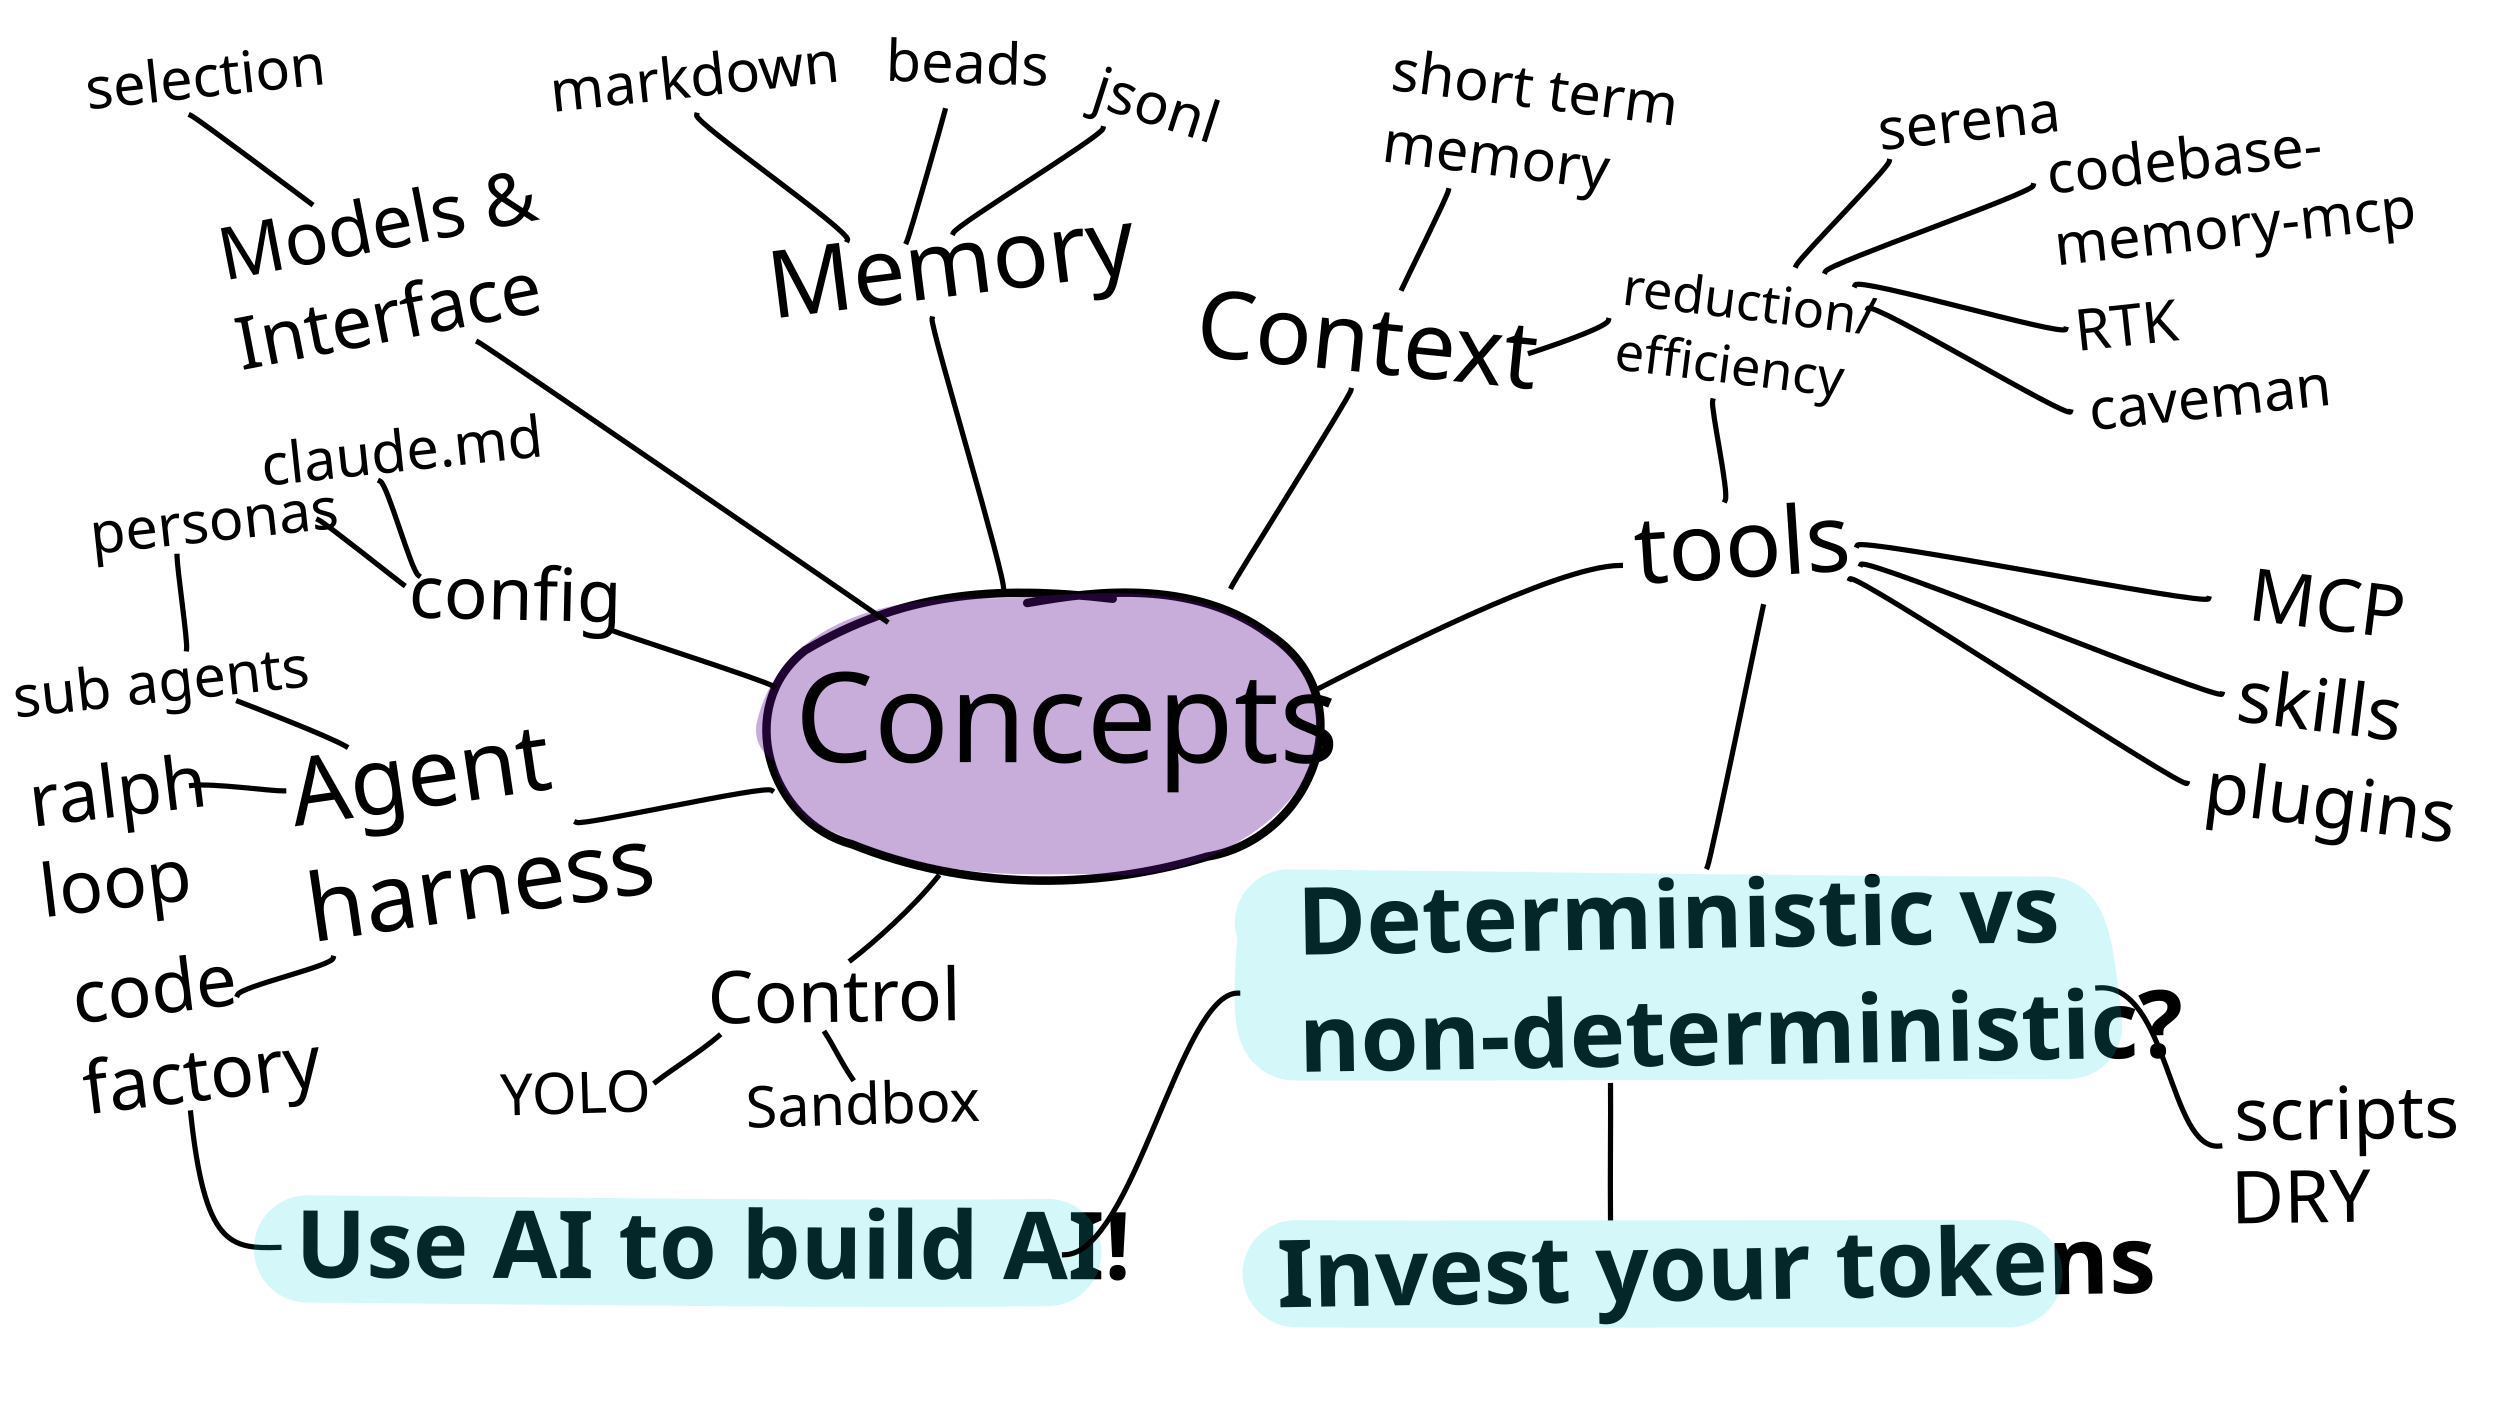
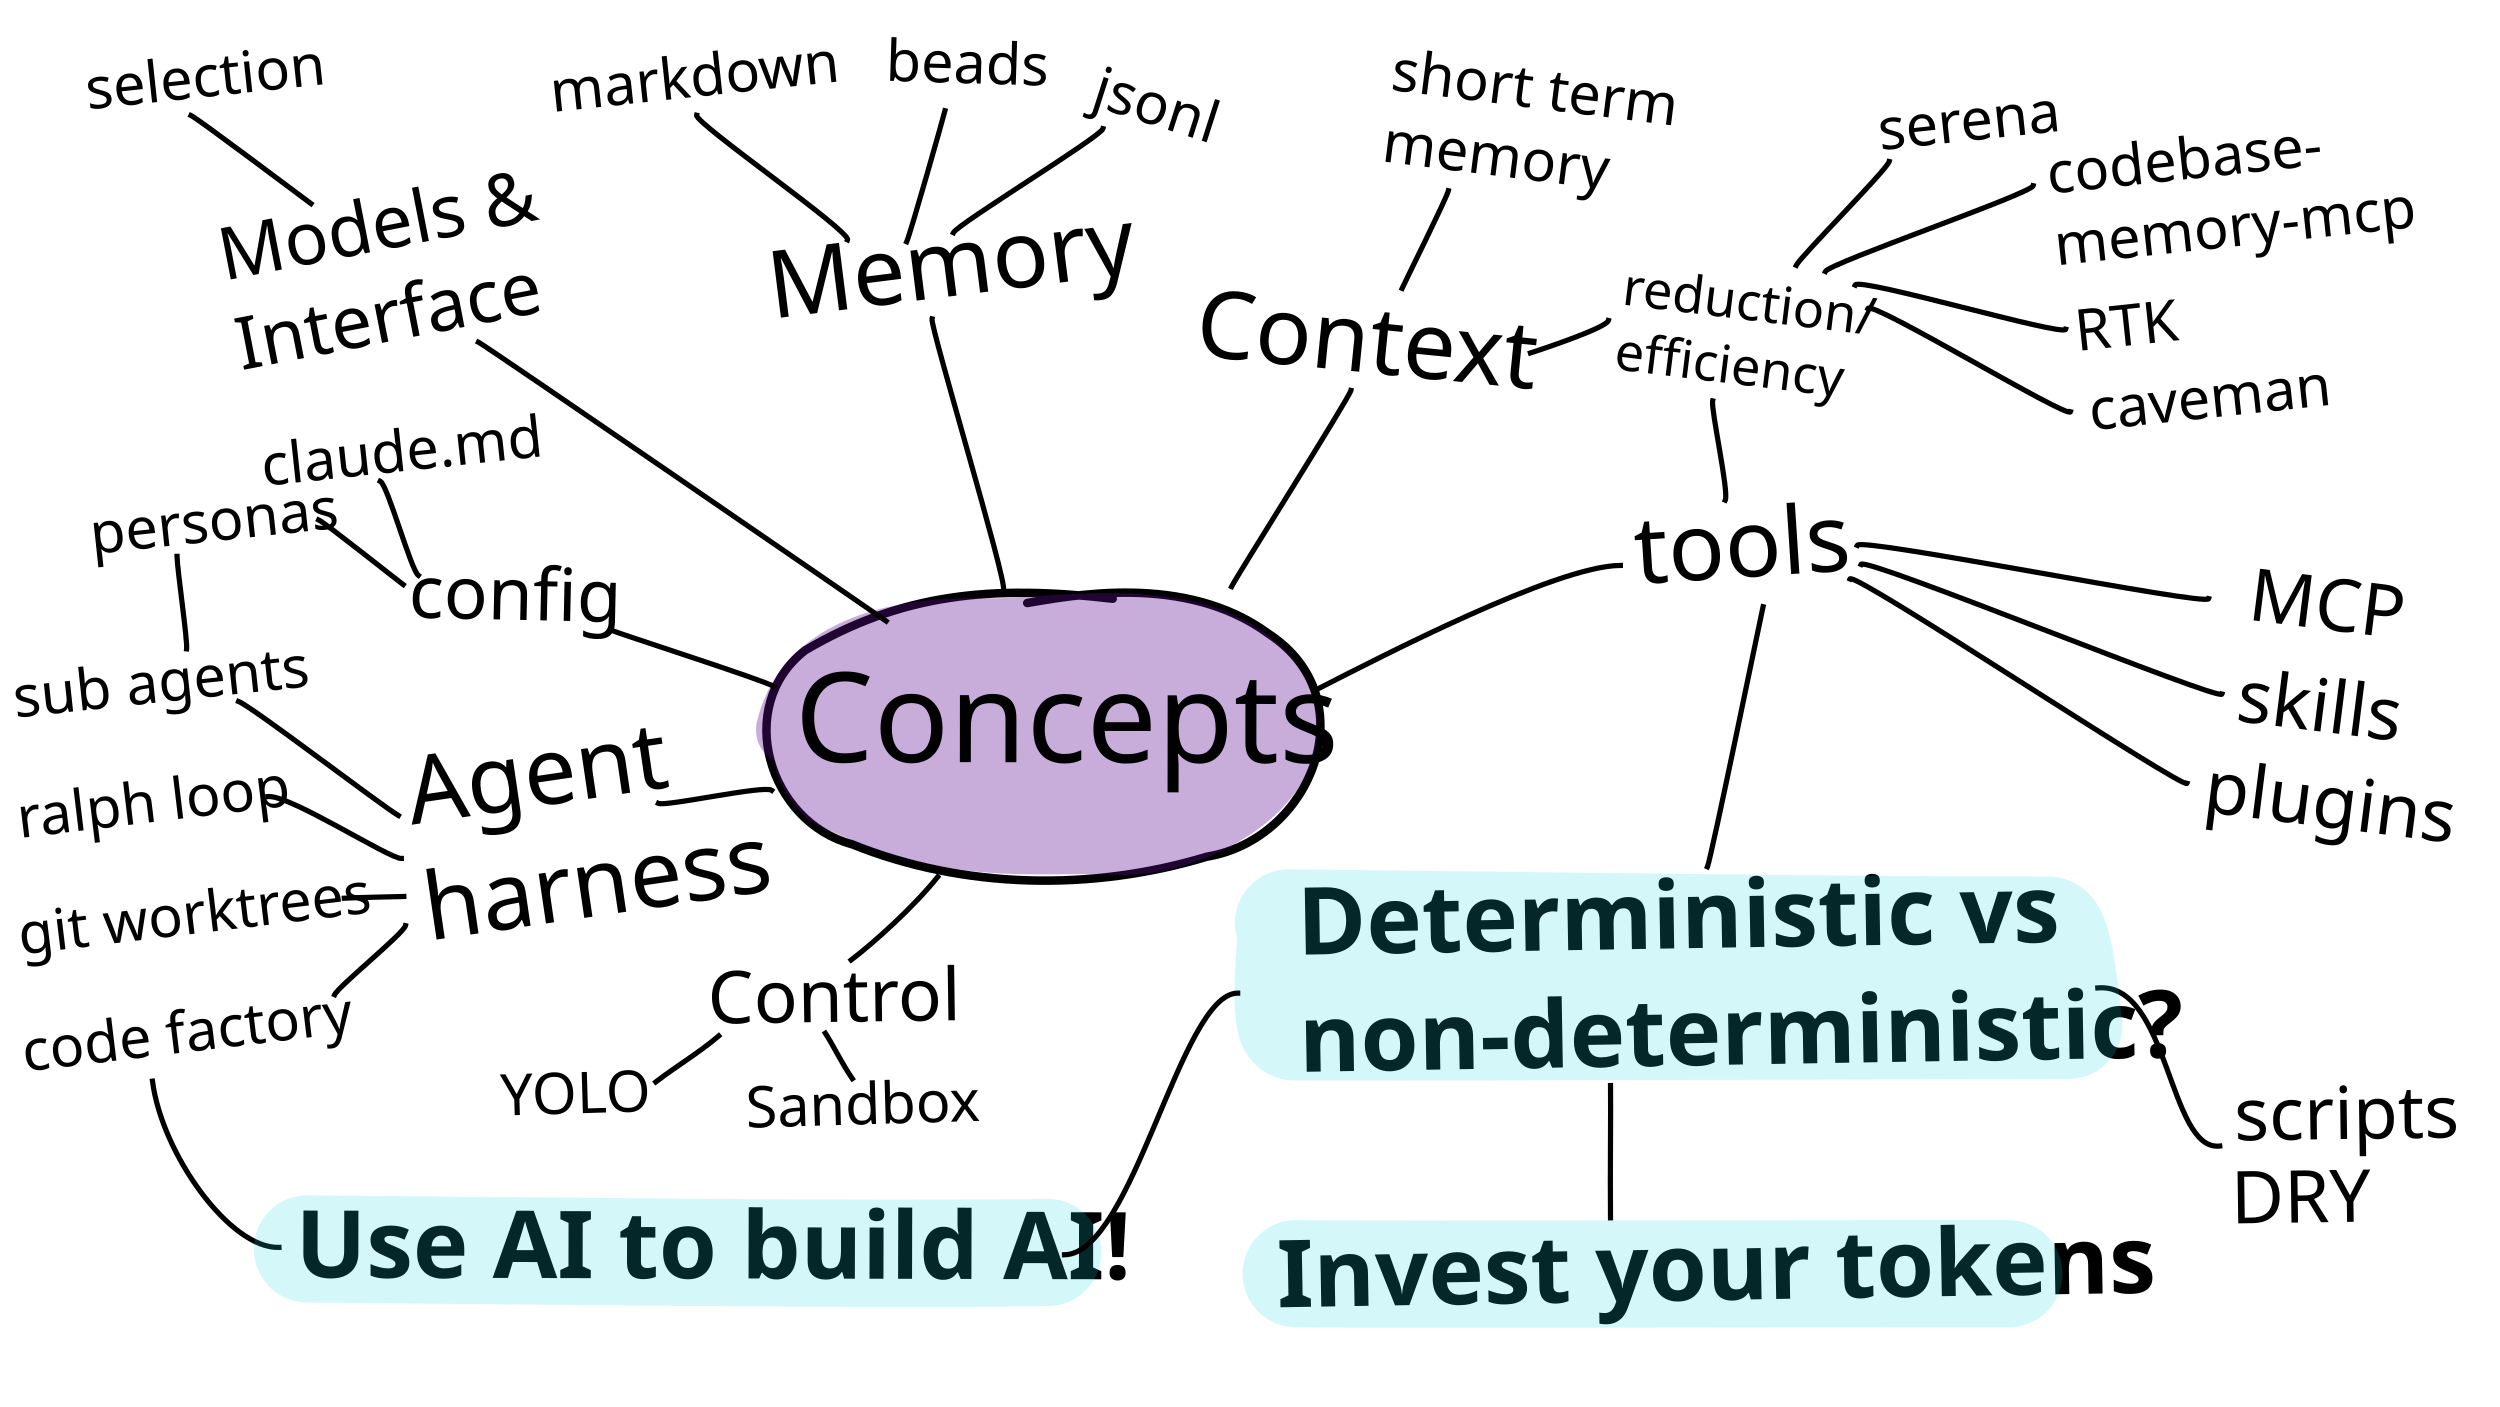
<svg xmlns="http://www.w3.org/2000/svg" width="960.000pt" height="540.000pt" version="1.1" viewBox="-480.000 498.000 960.000 540.000" id="svg5">
  <defs id="defs1" />
  <g id="g69" transform="rotate(7.625207,-80.56659,778.9103)">
    <path id="STROKE_b4bfa06d-5cab-4455-bfe9-42fea75b4036" opacity="1" fill="none" stroke="#000000" stroke-width="3.264" stroke-opacity="1" stroke-linecap="round" stroke-linejoin="round" d="m -59.731,724.668 c -47.117,0.797 -80.783,8.872 -114.441,35.329 -24.474,24.891 -5.118,67.239 27.702,71.393 44.723,11.496 93.889,5.71 135.7,-13.333 39.155,-11.994 53.158,-68.296 12.276,-87.929 -35.244,-19.393 -78.235,-4.061 -93.557,0.517" />
    <path id="STROKE_7bffc11c-55f5-4acb-a5c3-fb3aba9d725c" opacity="0.249" fill="none" stroke="#ed5d47" stroke-width="12" stroke-opacity="0.249" stroke-linecap="round" stroke-linejoin="round" d="m -175.406,791.008 c 3.252,-34.599 44.256,-44.295 72.918,-47.121 31.448,-5.148 78.042,-20.1 105.082,4.455 29.405,30.525 -19.969,66.409 -49.322,67.826 -34.093,3.245 -59.262,13.109 -110.658,-3.552 -34.041,-27.219 24.418,-44.965 46.093,-50.875 30.444,-5.334 75.761,-25.193 98.947,2.377 -6.343,35.012 -55.834,36.135 -83.479,47.298 -20.694,11.61 -84.228,-8.85 -44.834,-30.753 28.393,-5.987 55.747,-21.069 84.96,-20.602 -26.875,17.45 -61.665,27.052 -91.819,40.834 -7.835,3.243 27.584,-8.949 37.19,-12.541 31.015,-11.144 62.056,-22.687 94.39,-29.462 -4.202,15.482 -38.797,20.376 -54.943,31.254 -2.257,2.226 -42.636,15.277 -25.842,11.574" style="opacity:1;stroke:#5d0f96;stroke-width:27.047;stroke-dasharray:none;stroke-opacity:0.343" />
    <text x="-276.603" y="773.328" text-anchor="start" alignment-baseline="mathematical" font-size="24px" font-weight="lighter" fill="#000000" font-family="'Helvetica Neue', Helvetica, Arial, sans-serif" id="text3-9" style="font-style:normal;font-variant:normal;font-weight:normal;font-stretch:normal;font-size:48px;font-family:'Silent People';-inkscape-font-specification:'Silent People';stroke-width:0.92" transform="rotate(-7.557463)">
      <tspan x="-276.603" id="tspan3-2" style="font-style:normal;font-variant:normal;font-weight:normal;font-stretch:normal;font-size:48px;font-family:'Silent People';-inkscape-font-specification:'Silent People';stroke-width:0.92">Concepts</tspan>
    </text>
  </g>
  <g id="g14">
    <path style="fill:none;fill-opacity:1;stroke:#000000;stroke-width:2;stroke-linecap:square;stroke-linejoin:round;stroke-dasharray:none;stroke-dashoffset:0;stroke-opacity:1" d="m -139.711,736.489 c -2.859,-2.072 -153.754,-105.769 -156.576,-107.094" id="path6" />
    <text x="-502.264" y="519.62" text-anchor="start" alignment-baseline="mathematical" font-size="22.091px" font-weight="lighter" fill="#000000" font-family="'Helvetica Neue', Helvetica, Arial, sans-serif" id="text3-3-3-3" style="font-style:normal;font-variant:normal;font-weight:normal;font-stretch:normal;font-size:28px;font-family:'Silent People';-inkscape-font-specification:'Silent People';stroke-width:0.92" transform="rotate(-10.98596)">
      <tspan x="-502.264" y="519.62" id="tspan1" style="font-size:28px">
        <tspan x="-502.264" id="tspan3-4-3-4" style="font-style:normal;font-variant:normal;font-weight:normal;font-stretch:normal;font-size:28px;font-family:'Silent People';-inkscape-font-specification:'Silent People';stroke-width:0.92">Models &amp;</tspan>
      </tspan>
      <tspan x="-502.264" y="554.62" style="font-size:28px" id="tspan9">
        <tspan x="-502.264" style="font-style:normal;font-variant:normal;font-weight:normal;font-stretch:normal;font-size:28px;font-family:'Silent People';-inkscape-font-specification:'Silent People';stroke-width:0.92" id="tspan10">Interface</tspan>
      </tspan>
    </text>
    <path style="fill:none;fill-opacity:1;stroke:#000000;stroke-width:2;stroke-linecap:square;stroke-linejoin:round;stroke-dasharray:none;stroke-dashoffset:0;stroke-opacity:1" d="m -360.584,576.183 c -2.859,-2.072 -43.262,-32.514 -46.084,-33.84" id="path6-1" />
    <text x="-501.179" y="489.603" text-anchor="start" alignment-baseline="mathematical" font-size="22.091px" font-weight="lighter" fill="#000000" font-family="'Helvetica Neue', Helvetica, Arial, sans-serif" id="text3-49-7-8" style="font-style:normal;font-variant:normal;font-weight:normal;font-stretch:normal;font-family:'Silent People';-inkscape-font-specification:'Silent People';stroke-width:0.92" transform="rotate(-6.094514)">
      <tspan x="-501.179" y="489.603" id="tspan3-3-0">selection</tspan>
    </text>
  </g>
  <g id="g15">
    <path style="fill:none;fill-opacity:1;stroke:#000000;stroke-width:2;stroke-linecap:square;stroke-linejoin:round;stroke-dasharray:none;stroke-dashoffset:0;stroke-opacity:1" d="m -7.071,723.261 c 1.439,-3.224 45.1,-72.309 45.816,-75.343" id="path6-7" />
    <text x="41.406" y="633.425" text-anchor="start" alignment-baseline="mathematical" font-size="36px" font-weight="lighter" fill="#000000" font-family="'Helvetica Neue', Helvetica, Arial, sans-serif" id="text3-3-3-8" style="font-style:normal;font-variant:normal;font-weight:normal;font-stretch:normal;font-size:36px;font-family:'Silent People';-inkscape-font-specification:'Silent People';stroke-width:0.92" transform="rotate(5.691362)">
      <tspan x="41.406" y="633.425" id="tspan65-7">Context</tspan>
    </text>
    <path style="fill:none;fill-opacity:1;stroke:#000000;stroke-width:2;stroke-linecap:square;stroke-linejoin:round;stroke-dasharray:none;stroke-dashoffset:0;stroke-opacity:1" d="m 58.423,608.734 c 1.439,-3.224 17.019,-34.461 17.735,-37.495" id="path6-7-8" />
    <text x="119.738" y="521.611" text-anchor="start" alignment-baseline="mathematical" font-size="22.091px" font-weight="lighter" fill="#000000" font-family="'Helvetica Neue', Helvetica, Arial, sans-serif" id="text3-49" style="font-style:normal;font-variant:normal;font-weight:normal;font-stretch:normal;font-family:'Silent People';-inkscape-font-specification:'Silent People';stroke-width:0.92" transform="rotate(7.179245)">
      <tspan x="119.738" y="521.611" id="tspan4">short term</tspan>
      <tspan x="119.738" y="549.225" id="tspan3">memory</tspan>
    </text>
  </g>
  <g id="g16">
    <path style="fill:none;fill-opacity:1;stroke:#000000;stroke-width:2;stroke-linecap:square;stroke-linejoin:round;stroke-dasharray:none;stroke-dashoffset:0;stroke-opacity:1" d="m -94.663,724.493 c 1.439,-3.224 -28.155,-101 -27.438,-104.034" id="path6-7-3" />
    <text x="-259.399" y="592.71" text-anchor="start" alignment-baseline="mathematical" font-size="36px" font-weight="lighter" fill="#000000" font-family="'Helvetica Neue', Helvetica, Arial, sans-serif" id="text3-3-3-8-8" style="font-style:normal;font-variant:normal;font-weight:normal;font-stretch:normal;font-size:36px;font-family:'Silent People';-inkscape-font-specification:'Silent People';stroke-width:0.92" transform="rotate(-7.153178)">
      <tspan x="-259.399" y="592.71" id="tspan65-7-4">Memory</tspan>
    </text>
    <path style="fill:none;fill-opacity:1;stroke:#000000;stroke-width:2;stroke-linecap:square;stroke-linejoin:round;stroke-dasharray:none;stroke-dashoffset:0;stroke-opacity:1" d="m -154.541,590.122 c 1.439,-3.224 -58.677,-44.838 -57.961,-47.872" id="path6-7-8-2" />
    <text x="-323.854" y="509.53" text-anchor="start" alignment-baseline="mathematical" font-size="22.091px" font-weight="lighter" fill="#000000" font-family="'Helvetica Neue', Helvetica, Arial, sans-serif" id="text3-49-7" style="font-style:normal;font-variant:normal;font-weight:normal;font-stretch:normal;font-family:'Silent People';-inkscape-font-specification:'Silent People';stroke-width:0.92" transform="rotate(-6.094514)">
      <tspan x="-323.854" y="509.53" id="tspan3-3">markdown</tspan>
    </text>
    <path style="fill:none;fill-opacity:1;stroke:#000000;stroke-width:2;stroke-linecap:square;stroke-linejoin:round;stroke-dasharray:none;stroke-dashoffset:0;stroke-opacity:1" d="m -131.833,590.838 c 1.439,-3.224 13.967,-47.28 14.683,-50.314" id="path6-7-8-12" />
    <text x="-123.681" y="533.046" text-anchor="start" alignment-baseline="mathematical" font-size="22.091px" font-weight="lighter" fill="#000000" font-family="'Helvetica Neue', Helvetica, Arial, sans-serif" id="text3-49-7-5" style="font-style:normal;font-variant:normal;font-weight:normal;font-stretch:normal;font-family:'Silent People';-inkscape-font-specification:'Silent People';stroke-width:0.92" transform="rotate(1.76801)">
      <tspan x="-123.681" y="533.046" id="tspan3-3-4">beads</tspan>
    </text>
    <path style="fill:none;fill-opacity:1;stroke:#000000;stroke-width:2;stroke-linecap:square;stroke-linejoin:round;stroke-dasharray:none;stroke-dashoffset:0;stroke-opacity:1" d="m -113.886,587.349 c 1.439,-3.224 56.698,-36.902 57.415,-39.936" id="path6-7-8-1" />
    <text x="105.1" y="531.508" text-anchor="start" alignment-baseline="mathematical" font-size="22.091px" font-weight="lighter" fill="#000000" font-family="'Helvetica Neue', Helvetica, Arial, sans-serif" id="text3-49-7-5-9" style="font-style:normal;font-variant:normal;font-weight:normal;font-stretch:normal;font-family:'Silent People';-inkscape-font-specification:'Silent People';stroke-width:0.92" transform="rotate(17.70901)">
      <tspan x="105.1" y="531.508" id="tspan3-3-4-7">jsonl</tspan>
    </text>
  </g>
  <g id="g17">
    <path style="fill:none;fill-opacity:1;stroke:#000000;stroke-width:2;stroke-linecap:square;stroke-linejoin:round;stroke-dasharray:none;stroke-dashoffset:0;stroke-opacity:1" d="m -182.994,761.536 c -2.859,-2.072 -59.744,-20.305 -62.566,-21.63" id="path6-3" />
    <text x="-307.303" y="741.905" text-anchor="start" alignment-baseline="mathematical" font-size="28px" font-weight="lighter" fill="#000000" font-family="'Helvetica Neue', Helvetica, Arial, sans-serif" id="text3-3-3-3-3" style="font-style:normal;font-variant:normal;font-weight:normal;font-stretch:normal;font-size:28px;font-family:'Silent People';-inkscape-font-specification:'Silent People';stroke-width:0.92" transform="rotate(1.234568)">
      <tspan x="-307.303" y="741.905" style="font-size:28px" id="tspan9-7">config</tspan>
    </text>
    <path style="fill:none;fill-opacity:1;stroke:#000000;stroke-width:2;stroke-linecap:square;stroke-linejoin:round;stroke-dasharray:none;stroke-dashoffset:0;stroke-opacity:1" d="m -319.367,718.923 c -2.859,-2.072 -11.795,-34.803 -14.616,-36.128" id="path6-3-9" />
    <text x="-449.409" y="640.556" text-anchor="start" alignment-baseline="mathematical" font-size="22.091px" font-weight="lighter" fill="#000000" font-family="'Helvetica Neue', Helvetica, Arial, sans-serif" id="text3-49-7-6" style="font-style:normal;font-variant:normal;font-weight:normal;font-stretch:normal;font-family:'Silent People';-inkscape-font-specification:'Silent People';stroke-width:0.92" transform="rotate(-6.094514)">
      <tspan x="-449.409" y="640.556" id="tspan3-3-5">claude.md</tspan>
    </text>
    <path style="fill:none;fill-opacity:1;stroke:#000000;stroke-width:2;stroke-linecap:square;stroke-linejoin:round;stroke-dasharray:none;stroke-dashoffset:0;stroke-opacity:1" d="m -325.161,722.484 c -2.859,-2.072 -29.671,-23.507 -32.493,-24.832" id="path6-3-9-8" />
    <text x="-517.595" y="659.582" text-anchor="start" alignment-baseline="mathematical" font-size="22.091px" font-weight="lighter" fill="#000000" font-family="'Helvetica Neue', Helvetica, Arial, sans-serif" id="text3-49-7-6-9" style="font-style:normal;font-variant:normal;font-weight:normal;font-stretch:normal;font-family:'Silent People';-inkscape-font-specification:'Silent People';stroke-width:0.92" transform="rotate(-6.094514)">
      <tspan x="-517.595" y="659.582" id="tspan3-3-5-7">personas</tspan>
    </text>
  </g>
  <g id="g18">
    <path style="fill:none;fill-opacity:1;stroke:#000000;stroke-width:2;stroke-linecap:square;stroke-linejoin:round;stroke-dasharray:none;stroke-dashoffset:0;stroke-opacity:1" d="M 26.845,762.131 C 49.408,750.63 117.623,715.214 142.22,715.126" id="path8-0" />
    <text x="101.181" y="730.391" text-anchor="start" alignment-baseline="mathematical" font-size="36px" font-weight="lighter" fill="#000000" font-family="'Helvetica Neue', Helvetica, Arial, sans-serif" id="text3-3-3-8-83" style="font-style:normal;font-variant:normal;font-weight:normal;font-stretch:normal;font-size:36px;font-family:'Silent People';-inkscape-font-specification:'Silent People';stroke-width:0.92" transform="rotate(-3.716445)">
      <tspan x="101.181" y="730.391" id="tspan65-7-5">tools</tspan>
    </text>
    <path style="fill:none;fill-opacity:1;stroke:#000000;stroke-width:2;stroke-linecap:square;stroke-linejoin:round;stroke-dasharray:none;stroke-dashoffset:0;stroke-opacity:1" d="m 233.194,707.402 c 1.439,-3.224 134.226,23.532 134.942,20.498" id="path6-7-4-49" />
    <text x="471.654" y="682.294" text-anchor="start" alignment-baseline="mathematical" font-size="22.091px" font-weight="lighter" fill="#000000" font-family="'Helvetica Neue', Helvetica, Arial, sans-serif" id="text3-49-1" style="font-style:normal;font-variant:normal;font-weight:normal;font-stretch:normal;font-size:28px;font-family:'Silent People';-inkscape-font-specification:'Silent People';stroke-width:0.92" transform="rotate(7.179245)">
      <tspan x="471.654" y="682.294" id="tspan3-8" style="font-size:28px">MCP</tspan>
    </text>
    <path style="fill:none;fill-opacity:1;stroke:#000000;stroke-width:2;stroke-linecap:square;stroke-linejoin:round;stroke-dasharray:none;stroke-dashoffset:0;stroke-opacity:1" d="m 234.643,714.726 c 1.439,-3.224 137.888,52.834 138.605,49.8" id="path6-7-4-6" />
    <text x="471.952" y="721.424" text-anchor="start" alignment-baseline="mathematical" font-size="22.091px" font-weight="lighter" fill="#000000" font-family="'Helvetica Neue', Helvetica, Arial, sans-serif" id="text3-49-0" style="font-style:normal;font-variant:normal;font-weight:normal;font-stretch:normal;font-size:28px;font-family:'Silent People';-inkscape-font-specification:'Silent People';stroke-width:0.92" transform="rotate(7.179245)">
      <tspan x="471.952" y="721.424" id="tspan3-86" style="font-size:28px">skills</tspan>
    </text>
    <path style="fill:none;fill-opacity:1;stroke:#000000;stroke-width:2;stroke-linecap:square;stroke-linejoin:round;stroke-dasharray:none;stroke-dashoffset:0;stroke-opacity:1" d="m 230.386,720.308 c 1.439,-3.224 128.732,81.525 129.448,78.491" id="path6-7-4-6-7" />
    <text x="463.882" y="757.576" text-anchor="start" alignment-baseline="mathematical" font-size="22.091px" font-weight="lighter" fill="#000000" font-family="'Helvetica Neue', Helvetica, Arial, sans-serif" id="text3-49-0-1" style="font-style:normal;font-variant:normal;font-weight:normal;font-stretch:normal;font-size:28px;font-family:'Silent People';-inkscape-font-specification:'Silent People';stroke-width:0.92" transform="rotate(7.179245)">
      <tspan x="463.882" y="757.576" id="tspan3-86-4" style="font-size:28px">plugins</tspan>
    </text>
    <path style="fill:none;fill-opacity:1;stroke:#000000;stroke-width:2;stroke-linecap:square;stroke-linejoin:round;stroke-dasharray:none;stroke-dashoffset:0;stroke-opacity:1" d="m 182.505,690.064 c 1.439,-3.224 -5.568,-35.071 -4.851,-38.105" id="path6-7-8-38" />
    <path style="fill:none;fill-opacity:1;stroke:#000000;stroke-width:2;stroke-linecap:square;stroke-linejoin:round;stroke-dasharray:none;stroke-dashoffset:0;stroke-opacity:1" d="m 107.68,633.534 c 0,0 29.228,-9.432 29.944,-12.466" id="path6-7-8-3" />
    <text x="216.368" y="592.928" text-anchor="start" alignment-baseline="mathematical" font-size="22.091px" font-weight="lighter" fill="#000000" font-family="'Helvetica Neue', Helvetica, Arial, sans-serif" id="text3-49-7-0-9-5" style="font-style:normal;font-variant:normal;font-weight:normal;font-stretch:normal;font-size:20px;font-family:'Silent People';-inkscape-font-specification:'Silent People';stroke-width:0.92" transform="rotate(7.002079)">
      <tspan x="216.368" y="592.928" id="tspan3-3-1-8-5" style="font-size:20px">reduction/</tspan>
      <tspan x="216.368" y="617.928" id="tspan14" style="font-size:20px">efficiency</tspan>
    </text>
    <path style="fill:none;fill-opacity:1;stroke:#000000;stroke-width:2;stroke-linecap:square;stroke-linejoin:round;stroke-dasharray:none;stroke-dashoffset:0;stroke-opacity:1" d="m 209.773,599.878 c 1.439,-3.224 34.949,-36.824 35.666,-39.858" id="path6-7-4-4" />
    <text x="181.599" y="578.23" text-anchor="start" alignment-baseline="mathematical" font-size="22.091px" font-weight="lighter" fill="#000000" font-family="'Helvetica Neue', Helvetica, Arial, sans-serif" id="text3-49-7-0-9" style="font-style:normal;font-variant:normal;font-weight:normal;font-stretch:normal;font-family:'Silent People';-inkscape-font-specification:'Silent People';stroke-width:0.92" transform="rotate(-6.094514)">
      <tspan x="181.599" y="578.23" id="tspan3-3-1-8">serena</tspan>
    </text>
    <path style="fill:none;fill-opacity:1;stroke:#000000;stroke-width:2;stroke-linecap:square;stroke-linejoin:round;stroke-dasharray:none;stroke-dashoffset:0;stroke-opacity:1" d="m 220.949,602.252 c 1.439,-3.224 79.075,-29.9 79.792,-32.933" id="path6-7-4-4-1" />
    <text x="244.247" y="601.793" text-anchor="start" alignment-baseline="mathematical" font-size="22.091px" font-weight="lighter" fill="#000000" font-family="'Helvetica Neue', Helvetica, Arial, sans-serif" id="text3-49-7-0-9-9" style="font-style:normal;font-variant:normal;font-weight:normal;font-stretch:normal;font-family:'Silent People';-inkscape-font-specification:'Silent People';stroke-width:0.92" transform="rotate(-6.094514)">
      <tspan x="244.247" y="601.793" id="tspan3-3-1-8-0">codebase-</tspan>
      <tspan x="244.247" y="629.407" id="tspan5">memory-mcp</tspan>
    </text>
    <path style="fill:none;fill-opacity:1;stroke:#000000;stroke-width:2;stroke-linecap:square;stroke-linejoin:round;stroke-dasharray:none;stroke-dashoffset:0;stroke-opacity:1" d="m 232.377,607.466 c 1.439,-3.224 80.148,19.998 80.865,16.964" id="path6-7-4-8" />
    <text x="248.595" y="662.949" text-anchor="start" alignment-baseline="mathematical" font-size="22.091px" font-weight="lighter" fill="#000000" font-family="'Helvetica Neue', Helvetica, Arial, sans-serif" id="text3-49-7-0" style="font-style:normal;font-variant:normal;font-weight:normal;font-stretch:normal;font-family:'Silent People';-inkscape-font-specification:'Silent People';stroke-width:0.92" transform="rotate(-6.094514)">
      <tspan x="248.595" y="662.949" id="tspan13">RTK</tspan>
    </text>
    <path style="fill:none;fill-opacity:1;stroke:#000000;stroke-width:2;stroke-linecap:square;stroke-linejoin:round;stroke-dasharray:none;stroke-dashoffset:0;stroke-opacity:1" d="m 237.298,616.454 c 1.439,-3.224 77.053,42.694 77.769,39.661" id="path6-7-4-87" />
    <text x="250.715" y="693.831" text-anchor="start" alignment-baseline="mathematical" font-size="22.091px" font-weight="lighter" fill="#000000" font-family="'Helvetica Neue', Helvetica, Arial, sans-serif" id="text3-49-7-0-0" style="font-style:normal;font-variant:normal;font-weight:normal;font-stretch:normal;font-family:'Silent People';-inkscape-font-specification:'Silent People';stroke-width:0.92" transform="rotate(-6.094514)">
      <tspan x="250.715" y="693.831" id="tspan3-3-1-6">caveman</tspan>
    </text>
  </g>
  <g id="g1">
    <path style="fill:none;fill-opacity:1;stroke:#000000;stroke-width:2;stroke-linecap:square;stroke-linejoin:round;stroke-dasharray:none;stroke-dashoffset:0;stroke-opacity:1" d="m -119.927,834.726 c -9.323,11.66 -24.613,25.346 -33.24,31.912" id="path8" />
    <text x="-220.253" y="888.15" text-anchor="start" alignment-baseline="mathematical" font-size="28px" font-weight="lighter" fill="#000000" font-family="'Helvetica Neue', Helvetica, Arial, sans-serif" id="text3-49-0-4-1-6" style="font-style:normal;font-variant:normal;font-weight:normal;font-stretch:normal;font-size:28px;font-family:'Silent People';-inkscape-font-specification:'Silent People';stroke-width:0.92" transform="rotate(-0.7783453)">
      <tspan x="-220.253" y="888.15" id="tspan3-86-8-2-1" style="font-size:28px">Control</tspan>
    </text>
    <path style="fill:none;fill-opacity:1;stroke:#000000;stroke-width:2;stroke-linecap:square;stroke-linejoin:round;stroke-dasharray:none;stroke-dashoffset:0;stroke-opacity:1" d="m -204.01,895.794 c -7.596,6.48 -15.548,11.101 -24.175,17.667" id="path8-2" />
    <text x="-314.786" y="917.501" text-anchor="start" alignment-baseline="mathematical" font-size="22.091px" font-weight="lighter" fill="#000000" font-family="'Helvetica Neue', Helvetica, Arial, sans-serif" id="text3-49-7-5-9-6" style="font-style:normal;font-variant:normal;font-weight:normal;font-stretch:normal;font-family:'Silent People';-inkscape-font-specification:'Silent People';stroke-width:0.92" transform="rotate(-1.688609)">
      <tspan x="-314.786" y="917.501" id="tspan3-3-4-7-2">YOLO</tspan>
    </text>
    <text x="-220.799" y="924.956" text-anchor="start" alignment-baseline="mathematical" font-size="22.091px" font-weight="lighter" fill="#000000" font-family="'Helvetica Neue', Helvetica, Arial, sans-serif" id="text3-49-7-5-9-6-4" style="font-style:normal;font-variant:normal;font-weight:normal;font-stretch:normal;font-family:'Silent People';-inkscape-font-specification:'Silent People';stroke-width:0.92" transform="rotate(-1.688609)">
      <tspan x="-220.799" y="924.956" id="tspan3-3-4-7-2-0">Sandbox</tspan>
    </text>
    <path style="fill:none;fill-opacity:1;stroke:#000000;stroke-width:2;stroke-linecap:square;stroke-linejoin:round;stroke-dasharray:none;stroke-dashoffset:0;stroke-opacity:1" d="m -163.073,894.746 c 2.601,3.89 6.412,11.748 10.358,17.451" id="path8-2-0" />
  </g>
  <g id="g19">
-     <path style="fill:none;fill-opacity:1;stroke:#000000;stroke-width:2;stroke-linecap:square;stroke-linejoin:round;stroke-dasharray:none;stroke-dashoffset:0;stroke-opacity:1" d="m -183.687,801.474 c -2.859,-2.072 -72.104,13.666 -74.925,12.341" id="path6-6" />
-     <text x="-481.123" y="753.505" text-anchor="start" alignment-baseline="mathematical" font-size="36px" font-weight="lighter" fill="#000000" font-family="'Helvetica Neue', Helvetica, Arial, sans-serif" id="text3-3-3-8-0" style="font-style:normal;font-variant:normal;font-weight:normal;font-stretch:normal;font-size:36px;font-family:'Silent People';-inkscape-font-specification:'Silent People';stroke-width:0.92" transform="rotate(-8.338195)">
-       <tspan x="-481.123" y="753.505" id="tspan65-7-9" style="font-size:36px">Agent</tspan>
-       <tspan x="-481.123" y="798.505" id="tspan8" style="font-size:36px">harness</tspan>
+     <path style="fill:none;fill-opacity:1;stroke:#000000;stroke-width:2;stroke-linecap:square;stroke-linejoin:round;stroke-dasharray:none;stroke-dashoffset:0;stroke-opacity:1" d="m -183.687,801.474 c -2.859,-2.072 -40.665,6.34 -43.487,5.015" id="path6-6" />
+     <text x="-436.641" y="759.408" text-anchor="start" alignment-baseline="mathematical" font-size="36px" font-weight="lighter" fill="#000000" font-family="'Helvetica Neue', Helvetica, Arial, sans-serif" id="text3-3-3-8-0" style="font-style:normal;font-variant:normal;font-weight:normal;font-stretch:normal;font-size:36px;font-family:'Silent People';-inkscape-font-specification:'Silent People';stroke-width:0.92" transform="rotate(-8.338195)">
+       <tspan x="-436.641" y="759.408" id="tspan65-7-9" style="font-size:36px">Agent</tspan>
+       <tspan x="-436.641" y="804.408" id="tspan8" style="font-size:36px">harness</tspan>
    </text>
-     <path style="fill:none;fill-opacity:1;stroke:#000000;stroke-width:2;stroke-linecap:square;stroke-linejoin:round;stroke-dasharray:none;stroke-dashoffset:0;stroke-opacity:1" d="m -371.063,801.703 c -4.665,0.134 -27.239,-3.022 -35.374,-2.088" id="path6-7-4-6-1-9-3" />
-     <text x="-561.649" y="753.883" text-anchor="start" alignment-baseline="mathematical" font-size="22.091px" font-weight="lighter" fill="#000000" font-family="'Helvetica Neue', Helvetica, Arial, sans-serif" id="text3-49-0-1-7-8" style="font-style:normal;font-variant:normal;font-weight:normal;font-stretch:normal;font-size:28px;font-family:'Silent People';-inkscape-font-specification:'Silent People';stroke-width:0.92" transform="rotate(-6.856236)">
-       <tspan x="-561.649" y="753.883" style="font-size:28px" id="tspan11-6">ralph</tspan>
-       <tspan x="-561.649" y="788.883" style="font-size:28px" id="tspan12">loop</tspan>
+     <path style="fill:none;fill-opacity:1;stroke:#000000;stroke-width:2;stroke-linecap:square;stroke-linejoin:round;stroke-dasharray:none;stroke-dashoffset:0;stroke-opacity:1" d="m -325.889,827.648 c -4.665,0.134 -43.111,-24.693 -51.246,-23.759" id="path6-7-4-6-1-9-3" />
+     <text x="-567.007" y="757.543" text-anchor="start" alignment-baseline="mathematical" font-size="22.091px" font-weight="lighter" fill="#000000" font-family="'Helvetica Neue', Helvetica, Arial, sans-serif" id="text3-49-0-1-7-8" style="font-style:normal;font-variant:normal;font-weight:normal;font-stretch:normal;font-size:22px;font-family:'Silent People';-inkscape-font-specification:'Silent People';stroke-width:0.92" transform="rotate(-6.856236)">
+       <tspan x="-567.007" y="757.543" id="tspan12" style="font-size:22px">ralph loop</tspan>
    </text>
-     <path style="fill:none;fill-opacity:1;stroke:#000000;stroke-width:2;stroke-linecap:square;stroke-linejoin:round;stroke-dasharray:none;stroke-dashoffset:0;stroke-opacity:1" d="m -347.169,784.591 c -6.648,-3.881 -35.927,-15.175 -41.212,-17.216" id="path6-3-9-8-3" />
+     <path style="fill:none;fill-opacity:1;stroke:#000000;stroke-width:2;stroke-linecap:square;stroke-linejoin:round;stroke-dasharray:none;stroke-dashoffset:0;stroke-opacity:1" d="m -327.025,811.146 c -6.648,-3.881 -56.072,-41.73 -61.357,-43.77" id="path6-3-9-8-3" />
    <text x="-553.612" y="718.865" text-anchor="start" alignment-baseline="mathematical" font-size="22.091px" font-weight="lighter" fill="#000000" font-family="'Helvetica Neue', Helvetica, Arial, sans-serif" id="text3-49-7-6-9-0" style="font-style:normal;font-variant:normal;font-weight:normal;font-stretch:normal;font-family:'Silent People';-inkscape-font-specification:'Silent People';stroke-width:0.92" transform="rotate(-6.094514)">
      <tspan x="-553.612" y="718.865" id="tspan3-3-5-7-0">sub agents</tspan>
    </text>
-     <path style="fill:none;fill-opacity:1;stroke:#000000;stroke-width:2;stroke-linecap:square;stroke-linejoin:round;stroke-dasharray:none;stroke-dashoffset:0;stroke-opacity:1" d="m -388.738,879.964 c 1.439,-3.224 35.943,-10.958 36.659,-13.992" id="path6-7-4-6-1-9" />
-     <text x="-554.221" y="830.961" text-anchor="start" alignment-baseline="mathematical" font-size="22.091px" font-weight="lighter" fill="#000000" font-family="'Helvetica Neue', Helvetica, Arial, sans-serif" id="text3-49-0-1-7" style="font-style:normal;font-variant:normal;font-weight:normal;font-stretch:normal;font-size:28px;font-family:'Silent People';-inkscape-font-specification:'Silent People';stroke-width:0.92" transform="rotate(-6.856236)">
-       <tspan x="-554.221" y="830.961" id="tspan3-86-4-7" style="font-size:28px">code</tspan>
-       <tspan x="-554.221" y="865.961" style="font-size:28px" id="tspan11">factory</tspan>
+     <path style="fill:none;fill-opacity:1;stroke:#000000;stroke-width:2;stroke-linecap:square;stroke-linejoin:round;stroke-dasharray:none;stroke-dashoffset:0;stroke-opacity:1" d="m -351.5,879.964 c 1.439,-3.224 26.481,-23.472 27.197,-26.506" id="path6-7-4-6-1-9" />
+     <text x="-575.802" y="846.812" text-anchor="start" alignment-baseline="mathematical" font-size="22.091px" font-weight="lighter" fill="#000000" font-family="'Helvetica Neue', Helvetica, Arial, sans-serif" id="text3-49-0-1-7" style="font-style:normal;font-variant:normal;font-weight:normal;font-stretch:normal;font-size:22px;font-family:'Silent People';-inkscape-font-specification:'Silent People';stroke-width:0.92" transform="rotate(-6.856236)">
+       <tspan x="-575.802" y="846.812" id="tspan11" style="font-size:22px">code factory</tspan>
    </text>
    <path style="fill:none;fill-opacity:1;stroke:#000000;stroke-width:2;stroke-linecap:square;stroke-linejoin:round;stroke-dasharray:none;stroke-dashoffset:0;stroke-opacity:1" d="m -408.345,747.162 c 0.372,-3.576 -3.573,-30.131 -3.669,-35.529" id="path6-3-9-8-3-3" />
+     <text x="-571.93" y="802.018" text-anchor="start" alignment-baseline="mathematical" font-size="22.091px" font-weight="lighter" fill="#000000" font-family="'Helvetica Neue', Helvetica, Arial, sans-serif" id="text3-49-0-1-7-8-4" style="font-style:normal;font-variant:normal;font-weight:normal;font-stretch:normal;font-size:22px;font-family:'Silent People';-inkscape-font-specification:'Silent People';text-align:start;text-anchor:start;stroke-width:0.92" transform="rotate(-6.856236)">
+       <tspan x="-571.93" y="802.018" id="tspan2" style="font-size:22px">git worktrees</tspan>
+     </text>
+     <path style="fill:none;fill-opacity:1;stroke:#000000;stroke-width:2;stroke-linecap:square;stroke-linejoin:round;stroke-dasharray:none;stroke-dashoffset:0;stroke-opacity:1" d="m -324.932,842.249 c -4.055,0.134 -17.166,0.335 -22.86,0.659" id="path6-7-4-6-1-9-3-8" />
  </g>
  <g id="g3">
    <text x="-364.401" y="989.356" text-anchor="start" alignment-baseline="mathematical" font-size="36px" font-weight="lighter" fill="#000000" font-family="'Helvetica Neue', Helvetica, Arial, sans-serif" id="text3-3-3" style="font-style:normal;font-variant:normal;font-weight:normal;font-stretch:normal;font-size:36px;font-family:'Silent People';-inkscape-font-specification:'Silent People';stroke-width:0.92" transform="rotate(0.1263979)">
      <tspan x="-364.401" y="989.356" id="tspan6" style="font-weight:bold">Use AI to build AI!</tspan>
    </text>
-     <path style="fill:none;fill-opacity:1;stroke:#000000;stroke-width:2;stroke-linecap:square;stroke-linejoin:round;stroke-dasharray:none;stroke-dashoffset:0;stroke-opacity:1" d="m -406.79,925.373 c 5.407,51.106 15.125,52.2 33.902,51.63" id="path6-7-4-6-1-3" />
+     <path style="fill:none;fill-opacity:1;stroke:#000000;stroke-width:2;stroke-linecap:square;stroke-linejoin:round;stroke-dasharray:none;stroke-dashoffset:0;stroke-opacity:1" d="m -421.441,913.164 c 3.576,27.909 29.776,64.409 48.553,63.839" id="path6-7-4-6-1-3" />
  </g>
  <path id="STROKE_7bffc11c-55f5-4acb-a5c3-fb3aba9d725c-4" opacity="0.249" fill="none" stroke="#ed5d47" stroke-width="12" stroke-opacity="0.249" stroke-linecap="round" stroke-linejoin="round" d="m -361.944,977.588 c 80.995,0.651 213.478,2.392 284.275,1.366" style="stroke:#17d2e2;stroke-width:41.179;stroke-dasharray:none;stroke-opacity:0.74" />
  <g id="g2">
    <text x="3.724" y="864.797" text-anchor="start" alignment-baseline="mathematical" font-size="36px" font-weight="lighter" fill="#000000" font-family="'Helvetica Neue', Helvetica, Arial, sans-serif" id="text3-3-3-7" style="font-style:normal;font-variant:normal;font-weight:normal;font-stretch:normal;font-size:36px;font-family:'Silent People';-inkscape-font-specification:'Silent People';stroke-width:0.92" transform="rotate(-0.9611904)">
      <tspan x="3.724" y="864.797" id="tspan6-7" style="font-weight:bold">Deterministic vs</tspan>
      <tspan x="3.724" y="909.797" id="tspan7" style="font-weight:bold">non-deterministic?</tspan>
    </text>
    <text x="365.287" y="940.983" text-anchor="start" alignment-baseline="mathematical" font-size="22.091px" font-weight="lighter" fill="#000000" font-family="'Helvetica Neue', Helvetica, Arial, sans-serif" id="text3-49-0-4" style="font-style:normal;font-variant:normal;font-weight:normal;font-stretch:normal;font-size:28px;font-family:'Silent People';-inkscape-font-specification:'Silent People';stroke-width:0.92" transform="rotate(-0.7783453)">
      <tspan x="365.287" y="940.983" id="tspan3-86-8" style="font-size:28px">scripts</tspan>
    </text>
    <text x="363.592" y="972.835" text-anchor="start" alignment-baseline="mathematical" font-size="22.091px" font-weight="lighter" fill="#000000" font-family="'Helvetica Neue', Helvetica, Arial, sans-serif" id="text3-49-0-4-1" style="font-style:normal;font-variant:normal;font-weight:normal;font-stretch:normal;font-size:28px;font-family:'Silent People';-inkscape-font-specification:'Silent People';stroke-width:0.92" transform="rotate(-0.7783453)">
      <tspan x="363.592" y="972.835" id="tspan3-86-8-2" style="font-size:28px">DRY</tspan>
    </text>
    <path style="fill:none;fill-opacity:1;stroke:#000000;stroke-width:2;stroke-linecap:square;stroke-linejoin:round;stroke-dasharray:none;stroke-dashoffset:0;stroke-opacity:1" d="m 175.654,830.843 c 1.439,-3.224 20.646,-96.821 21.362,-99.855" id="path6-7-4-83" />
    <path style="fill:none;fill-opacity:1;stroke:#000000;stroke-width:2;stroke-linecap:square;stroke-linejoin:round;stroke-dasharray:none;stroke-dashoffset:0;stroke-opacity:1" d="m 325.553,877.362 c 27.339,-2.361 27.12,62.891 46.83,60.721" id="path6-7-4-83-3" />
  </g>
  <path id="STROKE_7bffc11c-55f5-4acb-a5c3-fb3aba9d725c-4-8" opacity="0.249" fill="none" stroke="#ed5d47" stroke-width="12" stroke-opacity="0.249" stroke-linecap="round" stroke-linejoin="round" d="m 14.798,852.429 c 14.841,0.132 32.236,0.324 51.187,0.546 76.755,0.9 179.029,2.295 240.456,2.2 4.119,-0.01 6.574,24.43 7.914,36.56 0,0 -252.969,0.752 -297.305,0.583 -4.63,-0.018 -1.226,-35.496 -1.06,-35.498" style="stroke:#17d2e2;stroke-width:41.179;stroke-dasharray:none;stroke-opacity:0.74" />
  <path style="fill:none;fill-opacity:1;stroke:#000000;stroke-width:2;stroke-linecap:square;stroke-linejoin:round;stroke-dasharray:none;stroke-dashoffset:0;stroke-opacity:1" d="m -71.233,979.829 c 26.277,-0.35 44.545,-100.382 66.495,-100.466" id="path6-7-4-87-1" />
  <path style="fill:none;fill-opacity:1;stroke:#000000;stroke-width:2;stroke-linecap:square;stroke-linejoin:round;stroke-dasharray:none;stroke-dashoffset:0;stroke-opacity:1" d="m 138.439,914.858 c 0.145,10.049 -0.182,34.834 -0.005,50.793" id="path6-7-4-83-3-1" />
  <text x="-6.22" y="1000.052" text-anchor="start" alignment-baseline="mathematical" font-size="36px" font-weight="lighter" fill="#000000" font-family="'Helvetica Neue', Helvetica, Arial, sans-serif" id="text3-3-3-7-0" style="font-style:normal;font-variant:normal;font-weight:normal;font-stretch:normal;font-size:36px;font-family:'Silent People';-inkscape-font-specification:'Silent People';stroke-width:0.92" transform="rotate(-0.9611904)">
    <tspan x="-6.22" y="1000.052" id="tspan7-6" style="font-weight:bold">Invest your tokens</tspan>
  </text>
  <path id="STROKE_7bffc11c-55f5-4acb-a5c3-fb3aba9d725c-4-8-2" opacity="0.249" fill="none" stroke="#ed5d47" stroke-width="12" stroke-opacity="0.249" stroke-linecap="round" stroke-linejoin="round" d="m 17.735,987.086 c 8.673,0.467 267.591,-0.112 273.658,0.026" style="stroke:#17d2e2;stroke-width:41.179;stroke-dasharray:none;stroke-opacity:0.74" />
</svg>
